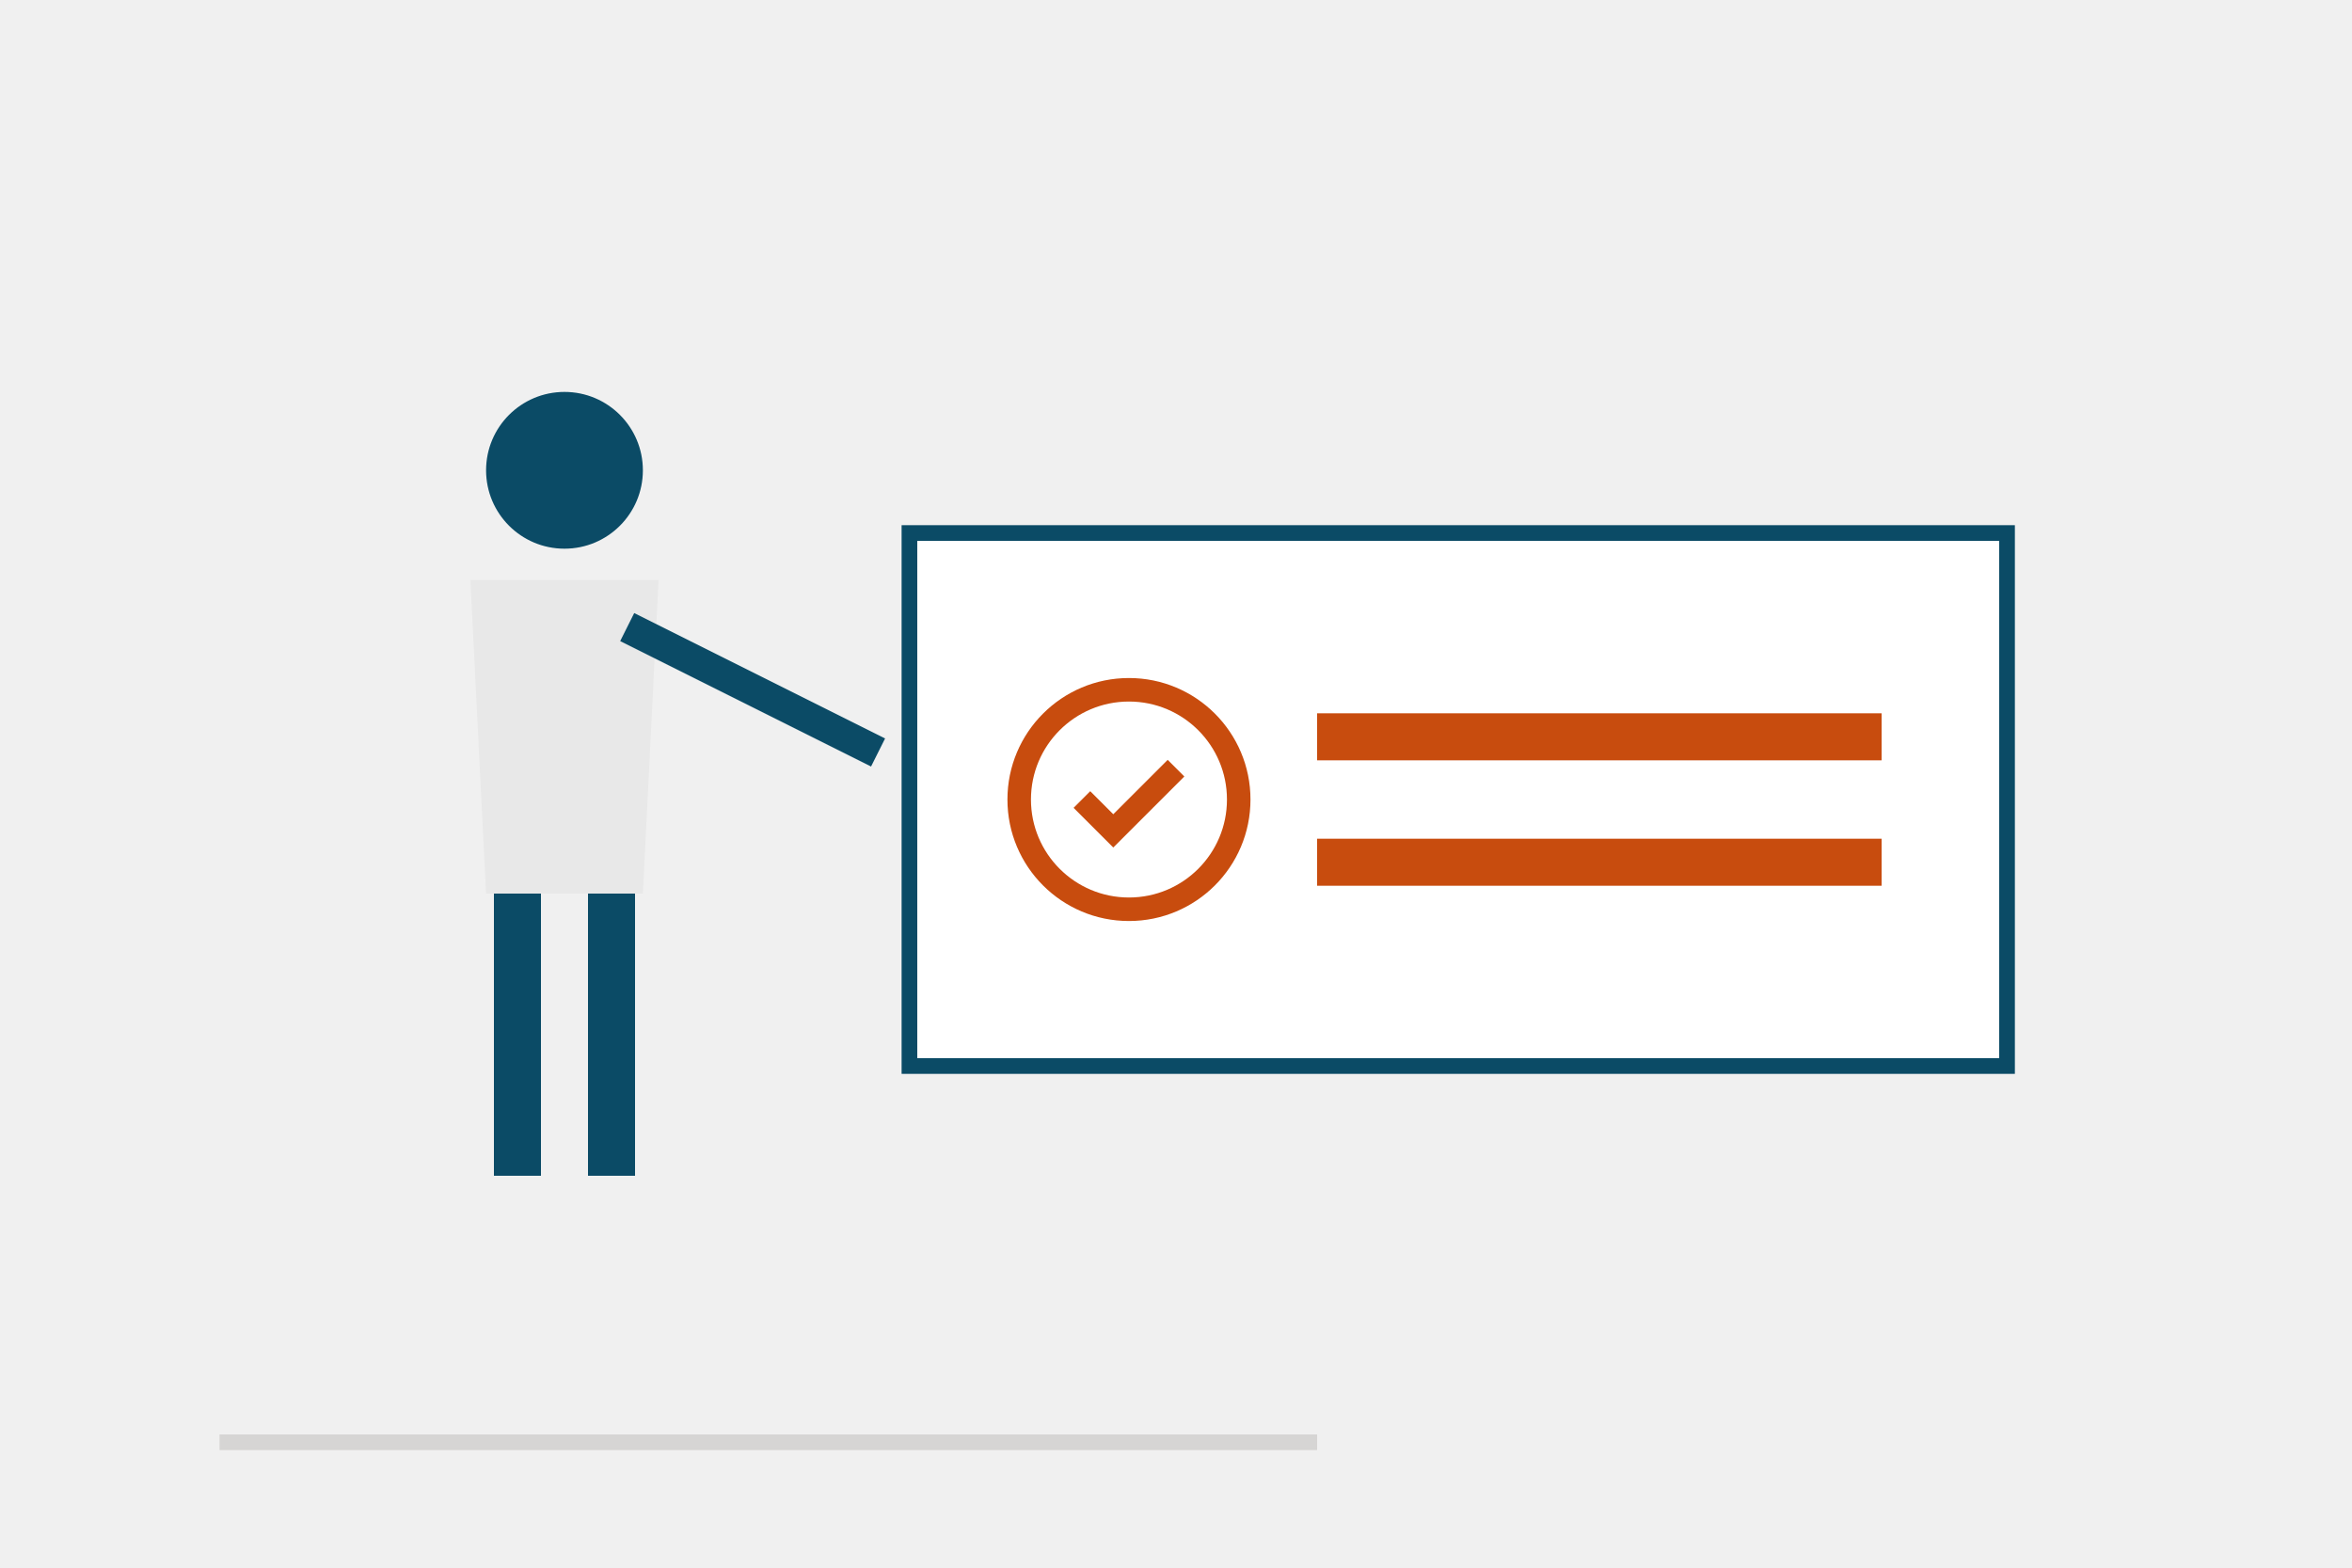
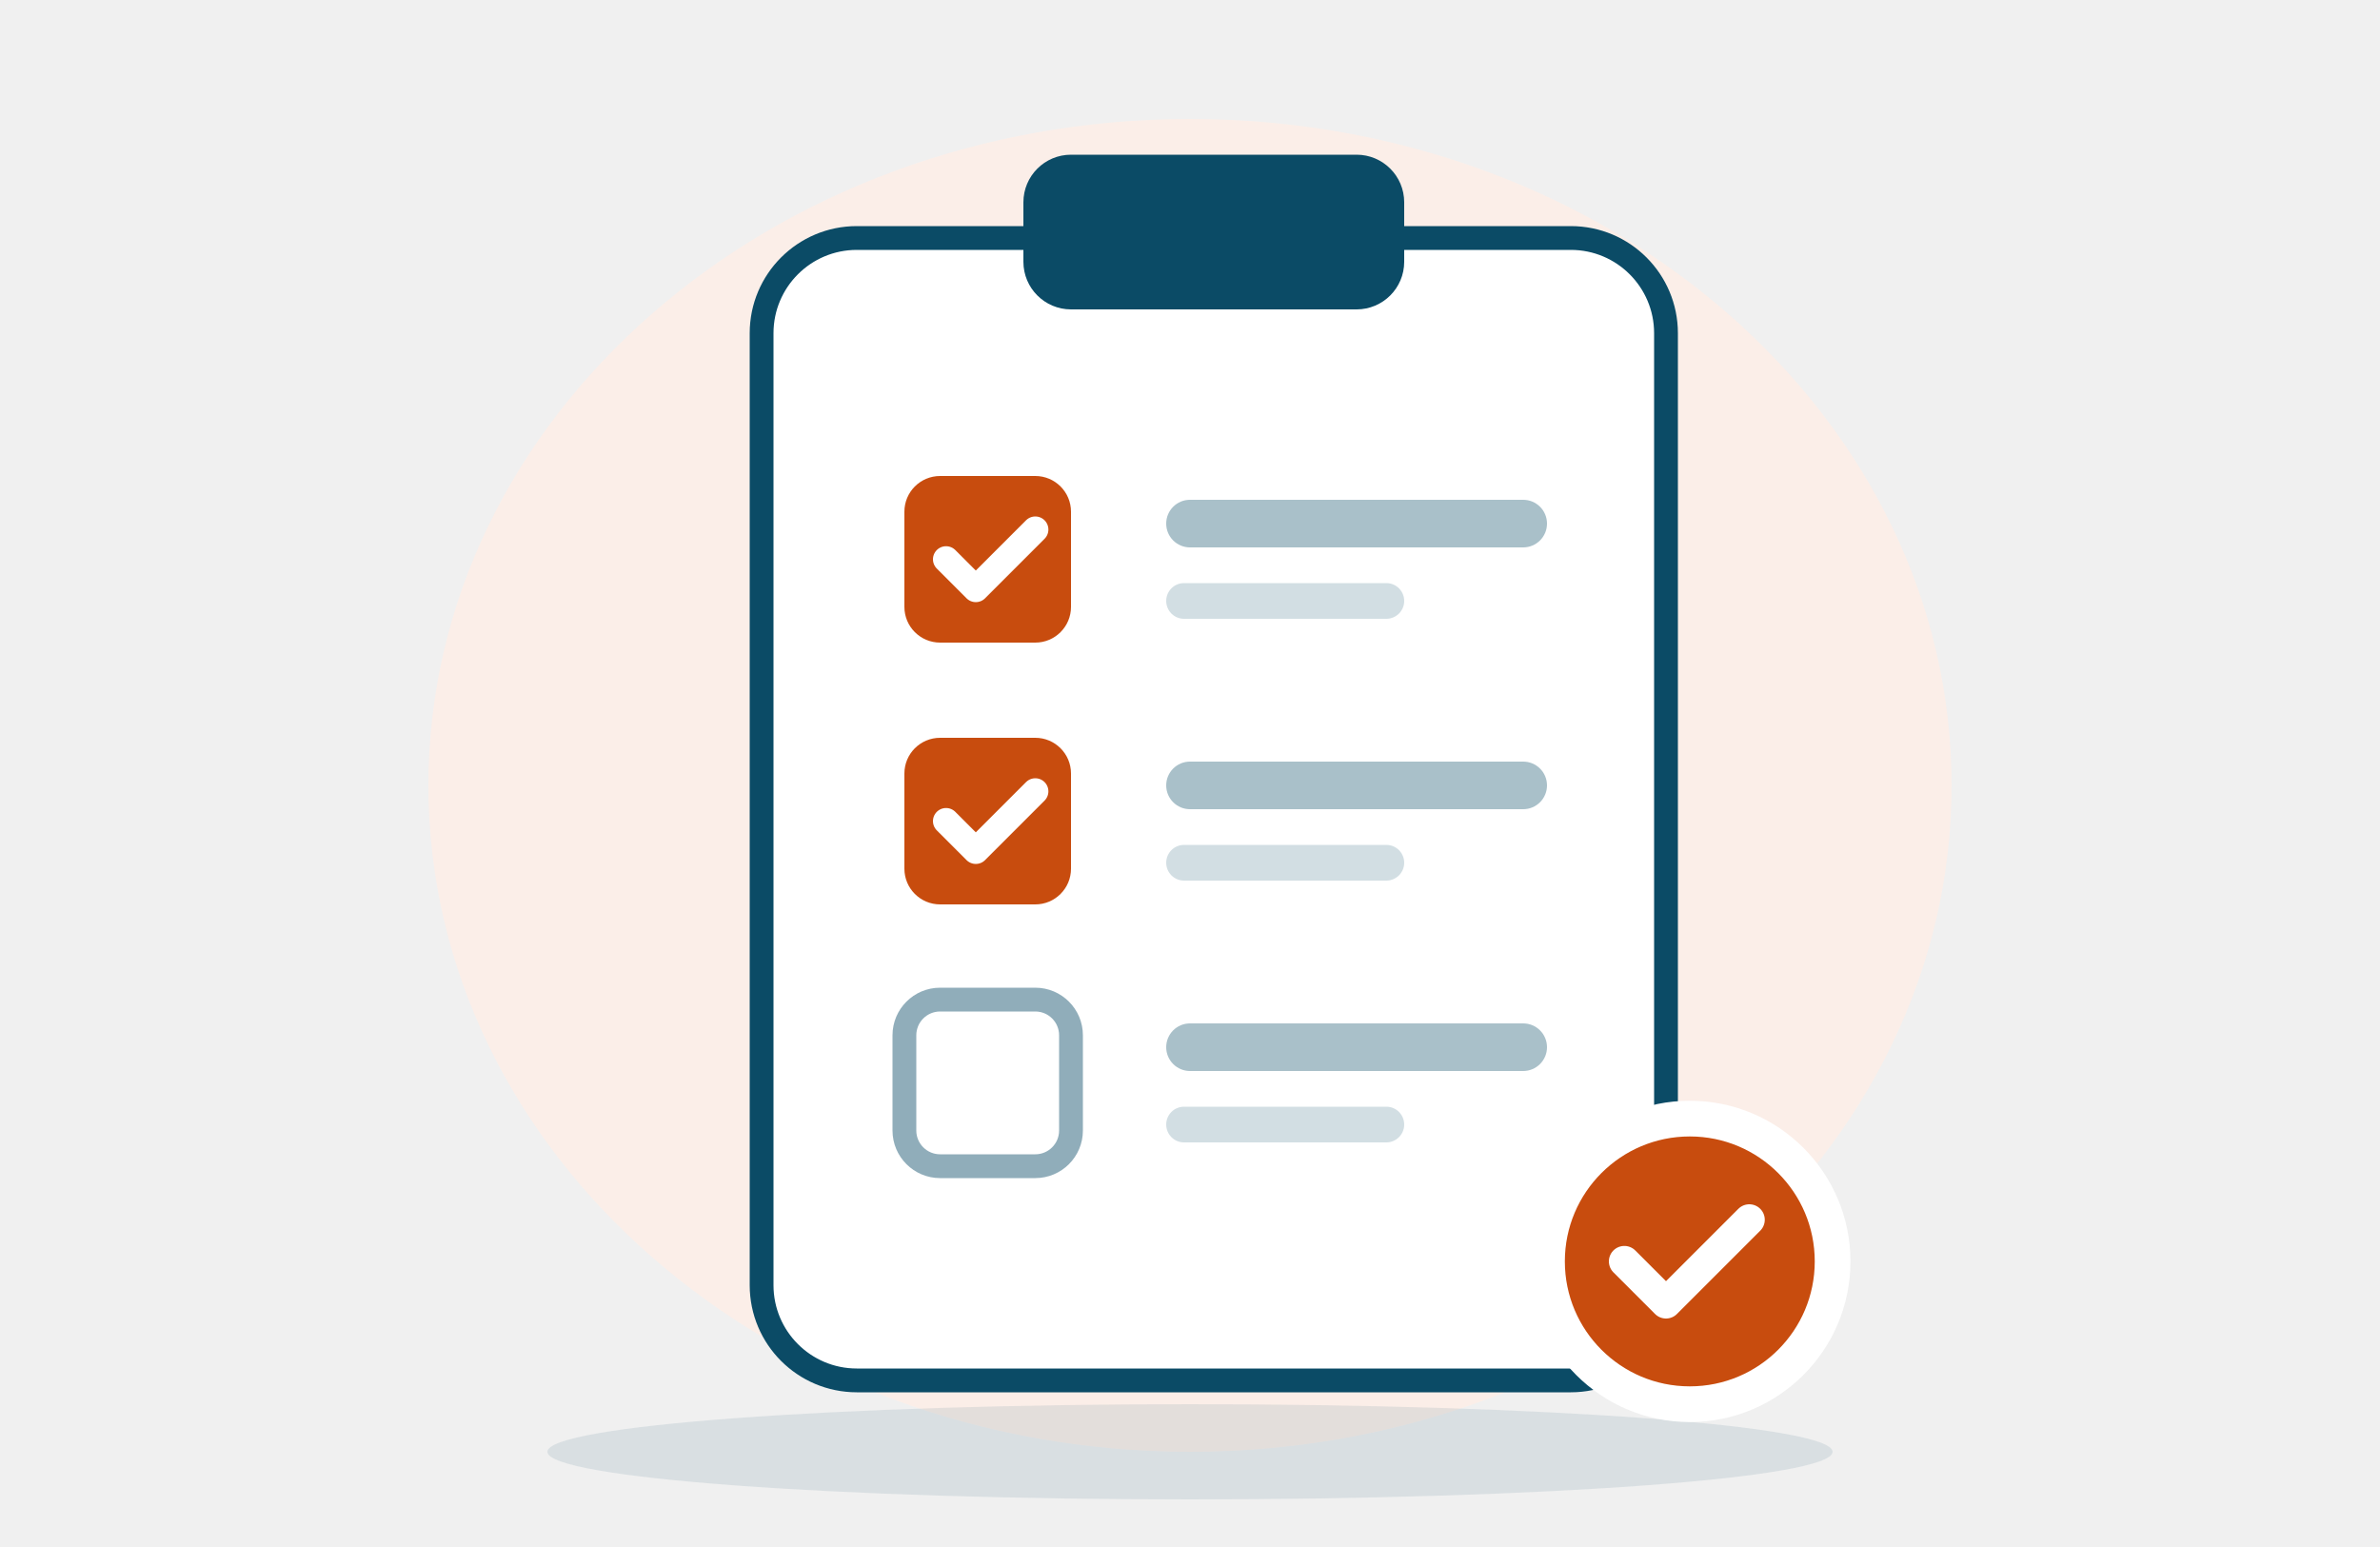
- <svg xmlns="http://www.w3.org/2000/svg" width="150" height="100" viewBox="0 0 150 100" fill="none">
-   <rect x="58" y="34" width="70" height="34" fill="#fff" stroke="#0B4B66" />
-   <circle cx="72" cy="51" r="7" stroke="#C84C0E" stroke-width="1.5" />
-   <path d="m69 51 2 2 4-4" stroke="#C84C0E" stroke-width="1.5" />
-   <path d="M84 47h36M84 55h36" stroke="#C84C0E" stroke-width="3" />
-   <circle cx="36" cy="30" r="5" fill="#0B4B66" />
-   <path d="M30 37h12l-1 20h-10z" fill="#E8E8E8" />
-   <path d="M33 57v18M39 57v18" stroke="#0B4B66" stroke-width="3" />
-   <path d="M40 40l16 8" stroke="#0B4B66" stroke-width="2" />
-   <path d="M14 92h70" stroke="#D6D5D4" />
+ <svg xmlns="http://www.w3.org/2000/svg" width="200" height="130" viewBox="0 0 200 130" fill="none">
+   <ellipse cx="100" cy="66" rx="64" ry="56" fill="#FBEEE8" />
+   <ellipse cx="100" cy="122" rx="54" ry="4" fill="rgba(11, 75, 102, 0.1)" />
+   <rect x="64" y="20" width="76" height="96" rx="8" fill="#fff" stroke="#0B4B66" stroke-width="2" stroke-linecap="round" stroke-linejoin="round" />
+   <rect x="86" y="13" width="32" height="13" rx="4" fill="#0B4B66" />
+   <rect x="76" y="40" width="14" height="14" rx="3" fill="#C84C0E" />
+   <path d="M79.5 47l2.5 2.5 5-5" stroke="#fff" stroke-width="2.2" stroke-linecap="round" stroke-linejoin="round" />
+   <rect x="98" y="42" width="32" height="4" rx="2" fill="rgba(11, 75, 102, 0.35)" />
+   <rect x="98" y="49" width="20" height="3" rx="1.5" fill="rgba(11, 75, 102, 0.18)" />
+   <rect x="76" y="62" width="14" height="14" rx="3" fill="#C84C0E" />
+   <path d="M79.5 69l2.5 2.5 5-5" stroke="#fff" stroke-width="2.2" stroke-linecap="round" stroke-linejoin="round" />
+   <rect x="98" y="64" width="32" height="4" rx="2" fill="rgba(11, 75, 102, 0.35)" />
+   <rect x="98" y="71" width="20" height="3" rx="1.5" fill="rgba(11, 75, 102, 0.18)" />
+   <rect x="76" y="84" width="14" height="14" rx="3" fill="#fff" stroke="rgba(11, 75, 102, 0.45)" stroke-width="2" />
+   <rect x="98" y="86" width="32" height="4" rx="2" fill="rgba(11, 75, 102, 0.35)" />
+   <rect x="98" y="93" width="20" height="3" rx="1.5" fill="rgba(11, 75, 102, 0.18)" />
+   <circle cx="142" cy="106" r="12" fill="#C84C0E" stroke="#fff" stroke-width="3" />
+   <path d="M136.5 106l3.5 3.5 7-7" stroke="#fff" stroke-width="2.6" stroke-linecap="round" stroke-linejoin="round" />
</svg>
